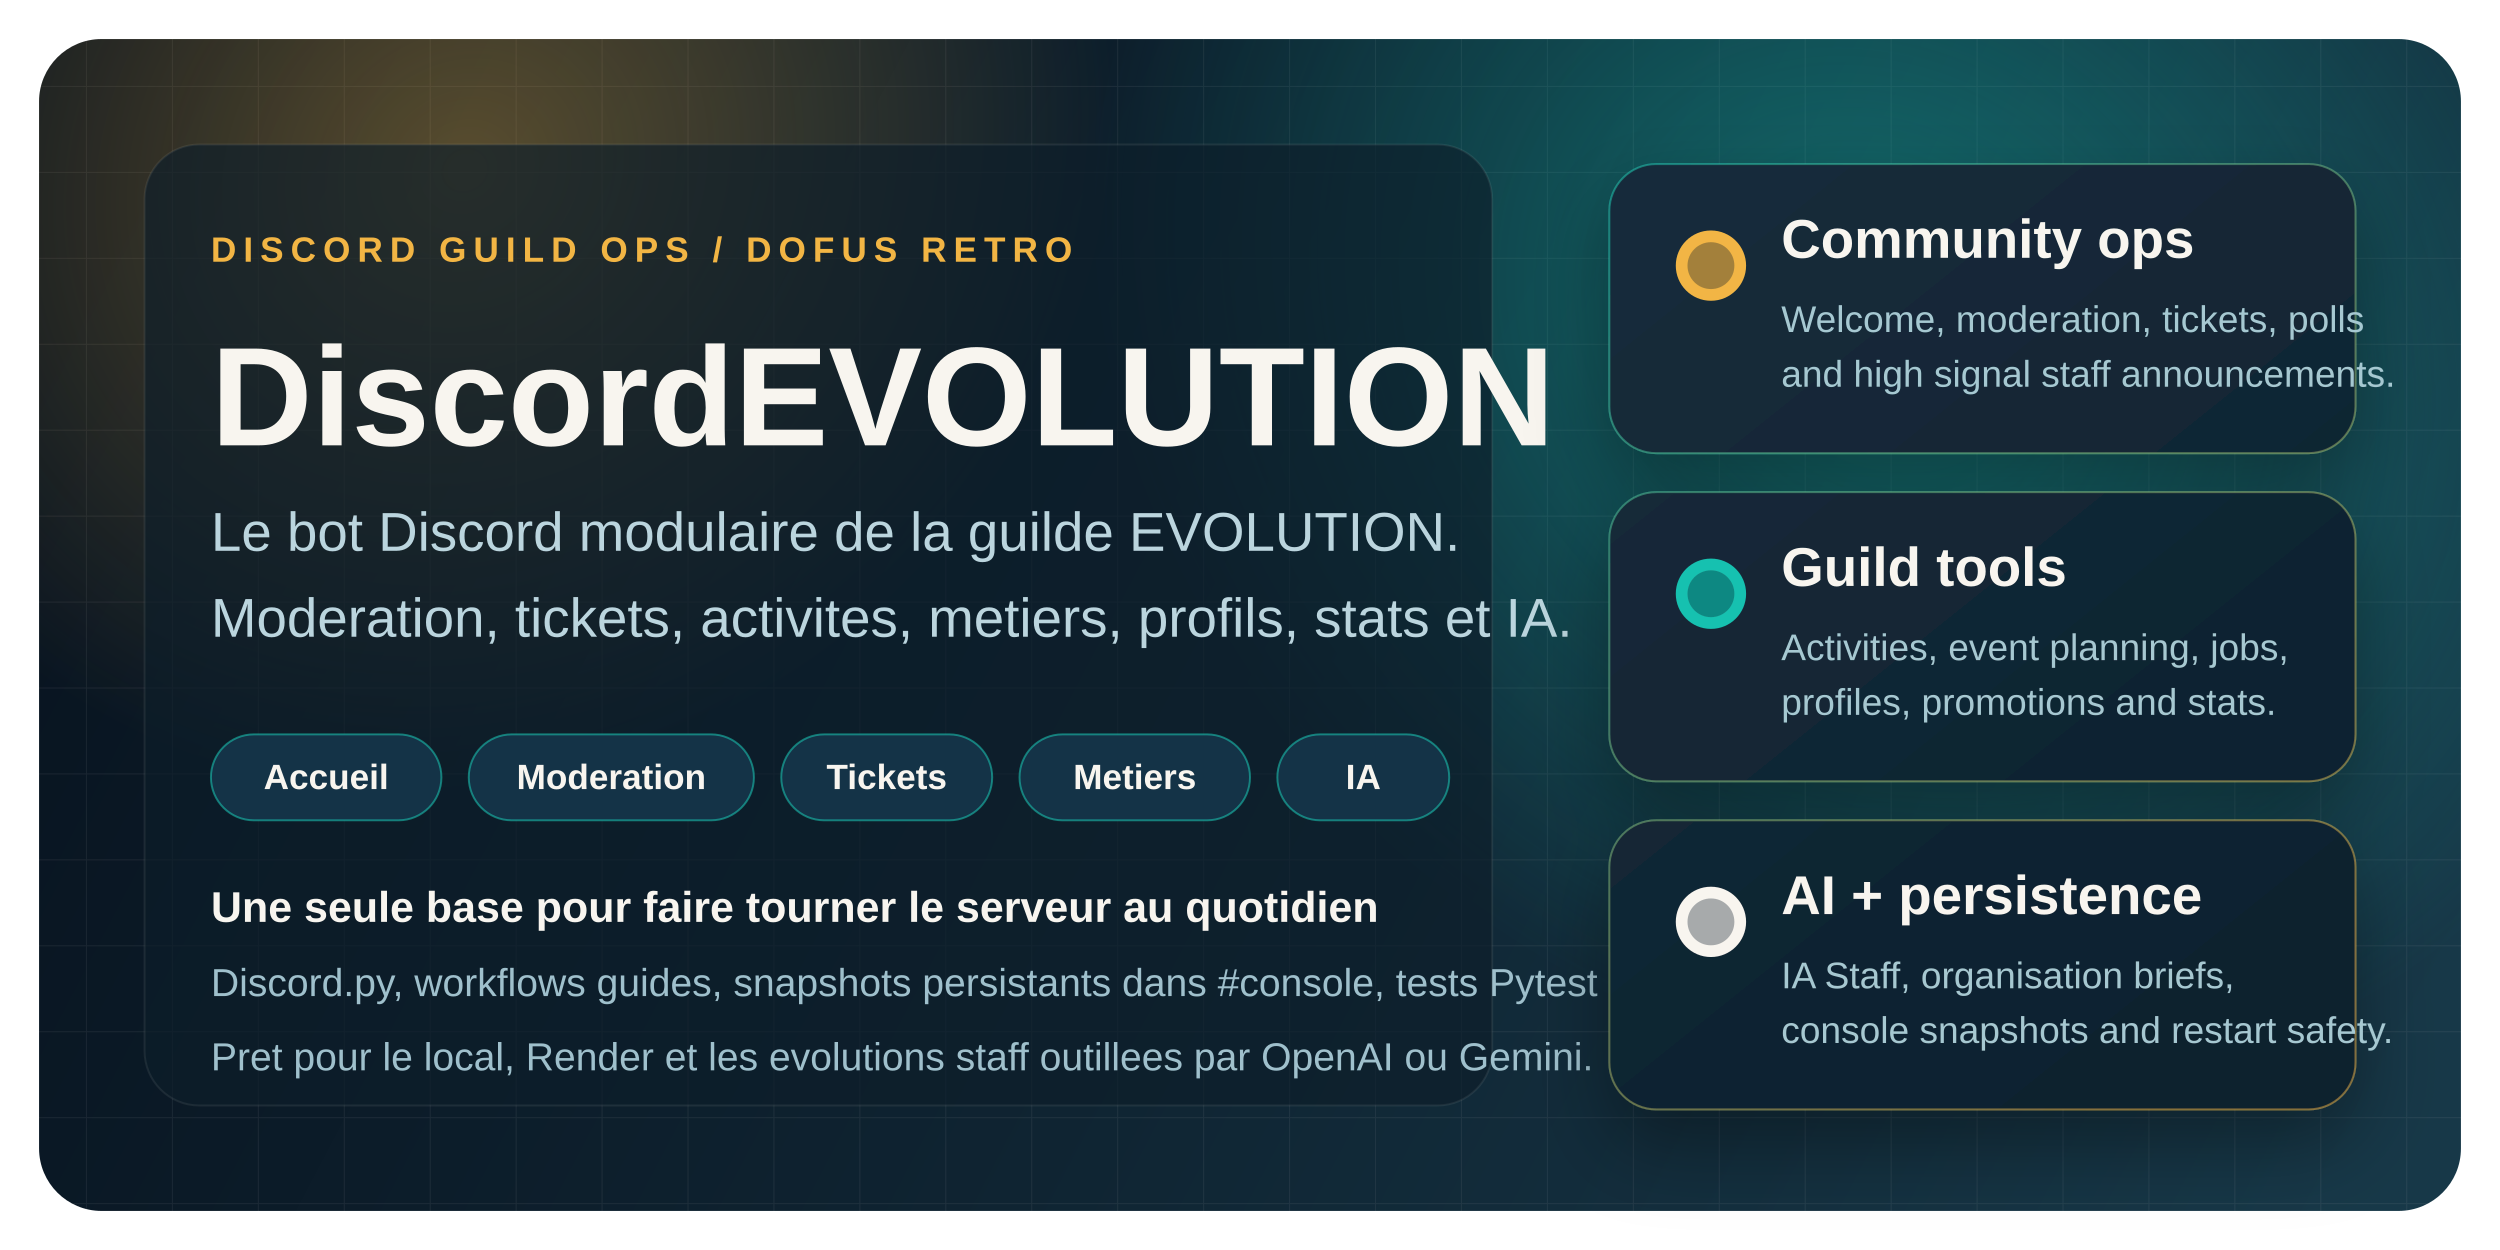
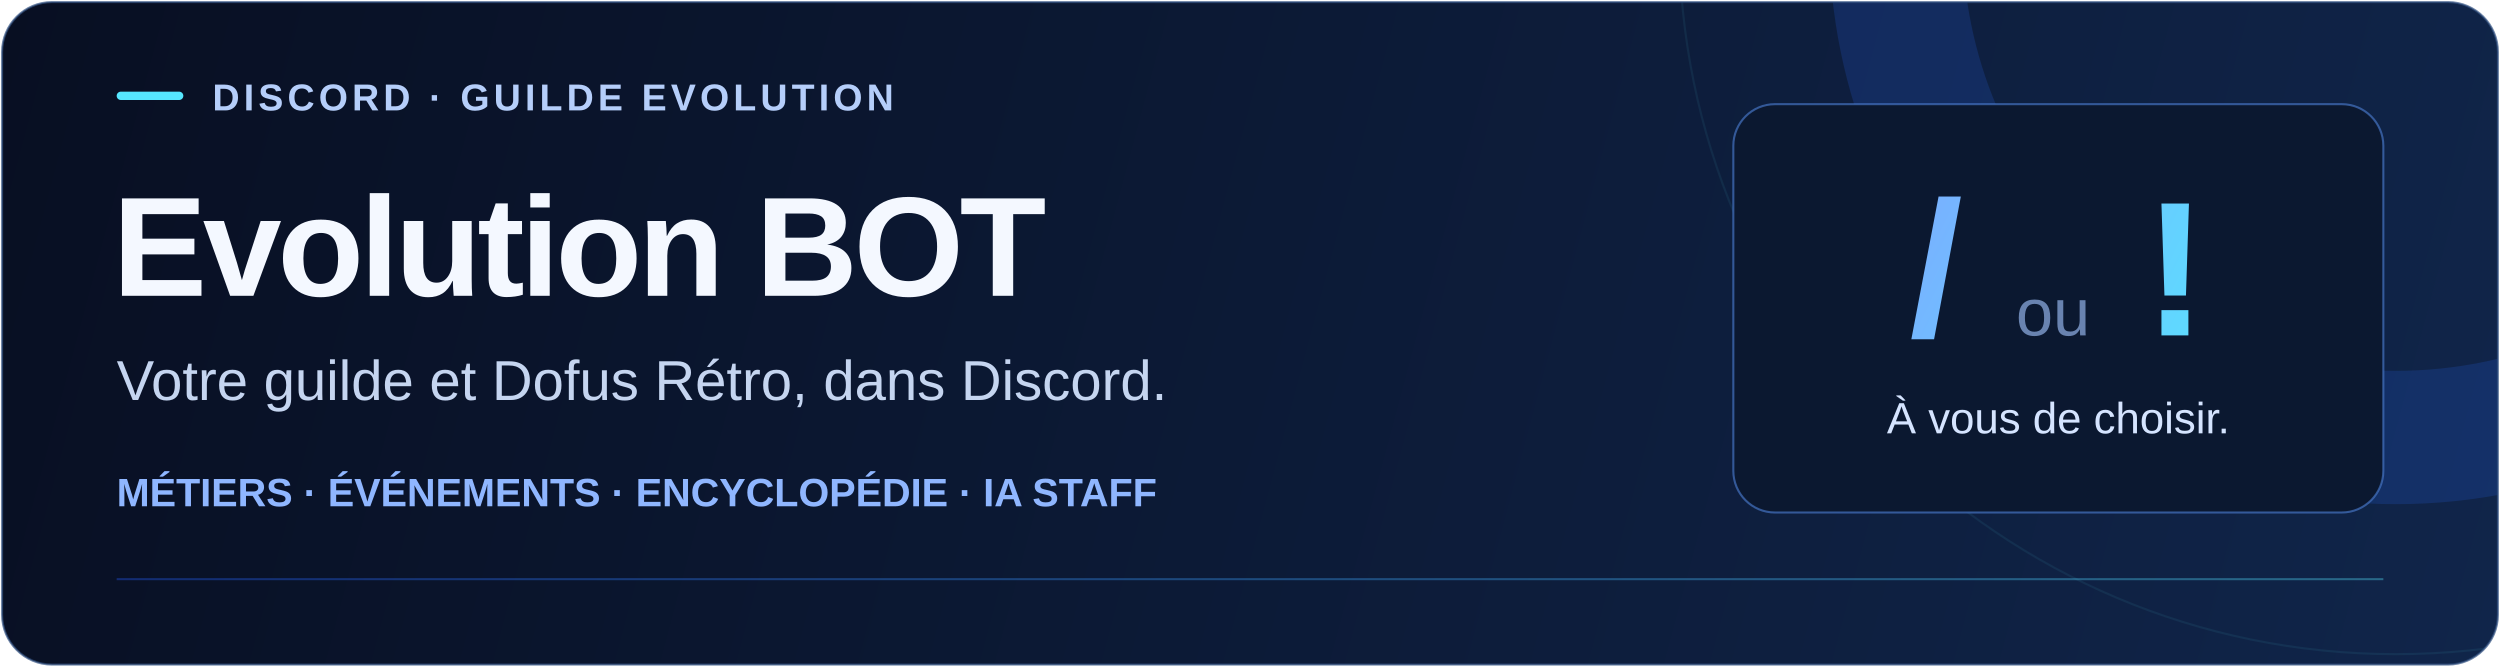
- <svg xmlns="http://www.w3.org/2000/svg" width="1280" height="640" viewBox="0 0 1280 640" fill="none">
+ <svg xmlns="http://www.w3.org/2000/svg" width="1200" height="320" viewBox="0 0 1200 320" fill="none" role="img" aria-labelledby="hero-title hero-description">
  <defs>
-     <linearGradient id="bg" x1="88" y1="42" x2="1194" y2="622" gradientUnits="userSpaceOnUse">
-       <stop stop-color="#08131F" />
-       <stop offset="0.52" stop-color="#0F2432" />
-       <stop offset="1" stop-color="#173848" />
+     <linearGradient id="hero-background" x1="0" y1="0" x2="1200" y2="320" gradientUnits="userSpaceOnUse">
+       <stop stop-color="#080F22" />
+       <stop offset="1" stop-color="#10254A" />
    </linearGradient>
-     <radialGradient id="tealGlow" cx="0" cy="0" r="1" gradientUnits="userSpaceOnUse" gradientTransform="translate(962 170) rotate(128.4) scale(364 428)">
-       <stop stop-color="#14C1B0" stop-opacity="0.46" />
-       <stop offset="1" stop-color="#14C1B0" stop-opacity="0" />
-     </radialGradient>
-     <radialGradient id="goldGlow" cx="0" cy="0" r="1" gradientUnits="userSpaceOnUse" gradientTransform="translate(238 88) rotate(57.8) scale(308 342)">
-       <stop stop-color="#F2B544" stop-opacity="0.34" />
-       <stop offset="1" stop-color="#F2B544" stop-opacity="0" />
-     </radialGradient>
-     <pattern id="grid" width="44" height="44" patternUnits="userSpaceOnUse">
-       <path d="M44 0H0V44" stroke="#F4F0E8" stroke-opacity="0.07" />
-     </pattern>
-     <linearGradient id="panel" x1="840" y1="90" x2="1184" y2="520" gradientUnits="userSpaceOnUse">
-       <stop stop-color="#132B3B" />
-       <stop offset="1" stop-color="#10212E" />
+     <linearGradient id="hero-accent" x1="56" y1="0" x2="1144" y2="0" gradientUnits="userSpaceOnUse">
+       <stop stop-color="#245CFF" />
+       <stop offset="1" stop-color="#56E7FF" />
    </linearGradient>
-     <linearGradient id="panelLine" x1="828" y1="82" x2="1160" y2="500" gradientUnits="userSpaceOnUse">
-       <stop stop-color="#23D0BC" />
-       <stop offset="1" stop-color="#F2B544" />
+     <linearGradient id="hero-symbol" x1="885" y1="90" x2="1090" y2="190" gradientUnits="userSpaceOnUse">
+       <stop stop-color="#7FA6FF" />
+       <stop offset="1" stop-color="#56E7FF" />
    </linearGradient>
-     <filter id="shadow" x="-20%" y="-20%" width="140%" height="140%">
-       <feDropShadow dx="0" dy="18" stdDeviation="20" flood-color="#01060B" flood-opacity="0.34" />
-     </filter>
+     <clipPath id="hero-clip">
+       <rect x="1" y="1" width="1198" height="318" rx="24" />
+     </clipPath>
  </defs>
-   <rect x="20" y="20" width="1240" height="600" rx="32" fill="url(#bg)" />
-   <rect x="20" y="20" width="1240" height="600" rx="32" fill="url(#grid)" />
-   <rect x="20" y="20" width="1240" height="600" rx="32" fill="url(#tealGlow)" />
-   <rect x="20" y="20" width="1240" height="600" rx="32" fill="url(#goldGlow)" />
-   <rect x="74" y="74" width="690" height="492" rx="28" fill="#0D1D2A" fill-opacity="0.66" stroke="#F4F0E8" stroke-opacity="0.08" />
-   <text x="108" y="134" fill="#F2B544" font-family="Segoe UI, Arial, sans-serif" font-size="18" font-weight="700" letter-spacing="0.2em">DISCORD GUILD OPS / DOFUS RETRO</text>
-   <text x="108" y="228" fill="#F8F5EF" font-family="Segoe UI, Arial, sans-serif" font-size="72" font-weight="800">DiscordEVOLUTION</text>
-   <text x="108" y="282" fill="#BBD5DE" font-family="Segoe UI, Arial, sans-serif" font-size="28" font-weight="500">Le bot Discord modulaire de la guilde EVOLUTION.</text>
-   <text x="108" y="326" fill="#BBD5DE" font-family="Segoe UI, Arial, sans-serif" font-size="28" font-weight="500">Moderation, tickets, activites, metiers, profils, stats et IA.</text>
-   <rect x="108" y="376" width="118" height="44" rx="22" fill="#143347" stroke="#1BD4BF" stroke-opacity="0.52" />
-   <text x="167" y="404" text-anchor="middle" fill="#F8F5EF" font-family="Segoe UI, Arial, sans-serif" font-size="18" font-weight="700">Accueil</text>
-   <rect x="240" y="376" width="146" height="44" rx="22" fill="#143347" stroke="#1BD4BF" stroke-opacity="0.52" />
-   <text x="313" y="404" text-anchor="middle" fill="#F8F5EF" font-family="Segoe UI, Arial, sans-serif" font-size="18" font-weight="700">Moderation</text>
-   <rect x="400" y="376" width="108" height="44" rx="22" fill="#143347" stroke="#1BD4BF" stroke-opacity="0.52" />
-   <text x="454" y="404" text-anchor="middle" fill="#F8F5EF" font-family="Segoe UI, Arial, sans-serif" font-size="18" font-weight="700">Tickets</text>
-   <rect x="522" y="376" width="118" height="44" rx="22" fill="#143347" stroke="#1BD4BF" stroke-opacity="0.52" />
-   <text x="581" y="404" text-anchor="middle" fill="#F8F5EF" font-family="Segoe UI, Arial, sans-serif" font-size="18" font-weight="700">Metiers</text>
-   <rect x="654" y="376" width="88" height="44" rx="22" fill="#143347" stroke="#1BD4BF" stroke-opacity="0.52" />
-   <text x="698" y="404" text-anchor="middle" fill="#F8F5EF" font-family="Segoe UI, Arial, sans-serif" font-size="18" font-weight="700">IA</text>
-   <text x="108" y="472" fill="#F8F5EF" font-family="Segoe UI, Arial, sans-serif" font-size="22" font-weight="700">Une seule base pour faire tourner le serveur au quotidien</text>
-   <text x="108" y="510" fill="#9FC0CC" font-family="Segoe UI, Arial, sans-serif" font-size="20" font-weight="500">Discord.py, workflows guides, snapshots persistants dans #console, tests Pytest et CI GitHub.</text>
-   <text x="108" y="548" fill="#9FC0CC" font-family="Segoe UI, Arial, sans-serif" font-size="20" font-weight="500">Pret pour le local, Render et les evolutions staff outillees par OpenAI ou Gemini.</text>
-   <g filter="url(#shadow)">
-     <rect x="824" y="84" width="382" height="148" rx="24" fill="url(#panel)" stroke="url(#panelLine)" stroke-opacity="0.48" />
-     <circle cx="876" cy="136" r="18" fill="#F2B544" />
-     <rect x="864" y="124" width="24" height="24" rx="12" fill="#0D1D2A" fill-opacity="0.34" />
-     <text x="912" y="132" fill="#F8F5EF" font-family="Segoe UI, Arial, sans-serif" font-size="28" font-weight="700">Community ops</text>
-     <text x="912" y="170" fill="#A6C8D1" font-family="Segoe UI, Arial, sans-serif" font-size="19" font-weight="500">Welcome, moderation, tickets, polls</text>
-     <text x="912" y="198" fill="#A6C8D1" font-family="Segoe UI, Arial, sans-serif" font-size="19" font-weight="500">and high signal staff announcements.</text>
-     <rect x="824" y="252" width="382" height="148" rx="24" fill="url(#panel)" stroke="url(#panelLine)" stroke-opacity="0.48" />
-     <circle cx="876" cy="304" r="18" fill="#14C1B0" />
-     <rect x="864" y="292" width="24" height="24" rx="12" fill="#0D1D2A" fill-opacity="0.34" />
-     <text x="912" y="300" fill="#F8F5EF" font-family="Segoe UI, Arial, sans-serif" font-size="28" font-weight="700">Guild tools</text>
-     <text x="912" y="338" fill="#A6C8D1" font-family="Segoe UI, Arial, sans-serif" font-size="19" font-weight="500">Activities, event planning, jobs,</text>
-     <text x="912" y="366" fill="#A6C8D1" font-family="Segoe UI, Arial, sans-serif" font-size="19" font-weight="500">profiles, promotions and stats.</text>
-     <rect x="824" y="420" width="382" height="148" rx="24" fill="url(#panel)" stroke="url(#panelLine)" stroke-opacity="0.48" />
-     <circle cx="876" cy="472" r="18" fill="#F8F5EF" />
-     <rect x="864" y="460" width="24" height="24" rx="12" fill="#0D1D2A" fill-opacity="0.34" />
-     <text x="912" y="468" fill="#F8F5EF" font-family="Segoe UI, Arial, sans-serif" font-size="28" font-weight="700">AI + persistence</text>
-     <text x="912" y="506" fill="#A6C8D1" font-family="Segoe UI, Arial, sans-serif" font-size="19" font-weight="500">IA Staff, organisation briefs,</text>
-     <text x="912" y="534" fill="#A6C8D1" font-family="Segoe UI, Arial, sans-serif" font-size="19" font-weight="500">console snapshots and restart safety.</text>
+   <g clip-path="url(#hero-clip)">
+     <rect width="1200" height="320" fill="url(#hero-background)" />
+     <circle cx="1150" cy="-30" r="240" stroke="#2E6CFF" stroke-opacity="0.17" stroke-width="64" />
+     <circle cx="1150" cy="-30" r="344" stroke="#56E7FF" stroke-opacity="0.07" stroke-width="1" />
+     <path d="M56 278H1144" stroke="url(#hero-accent)" stroke-opacity="0.35" />
+     <rect x="56" y="44" width="32" height="4" rx="2" fill="#56E7FF" />
+     <g font-family="Segoe UI, Arial, sans-serif">
+       <text x="102" y="53" fill="#B5CEFA" font-size="18" font-weight="600" letter-spacing="2">DISCORD · GUILDE EVOLUTION</text>
+       <text x="54" y="142" fill="#F4F8FF" font-size="68" font-weight="700" letter-spacing="-2">Evolution BOT</text>
+       <text x="56" y="192" fill="#C5D5F0" font-size="27">Votre guilde et Dofus Rétro, dans Discord.</text>
+       <text x="56" y="243" fill="#8FB6FF" font-size="19" font-weight="600">MÉTIERS · ÉVÉNEMENTS · ENCYCLOPÉDIE · IA STAFF</text>
+       <rect x="832" y="50" width="312" height="196" rx="20" fill="#0B1830" stroke="#497ACD" stroke-opacity="0.65" />
+       <text x="988" y="161" text-anchor="middle" fill="url(#hero-symbol)" font-size="92" font-weight="700">/ <tspan fill="#6983B0" font-size="32" font-weight="400">ou</tspan> !</text>
+       <text x="988" y="208" text-anchor="middle" fill="#D5E4FF" font-size="21">À vous de choisir.</text>
+     </g>
  </g>
+   <rect x="1" y="1" width="1198" height="318" rx="24" stroke="#315181" stroke-opacity="0.7" />
</svg>
